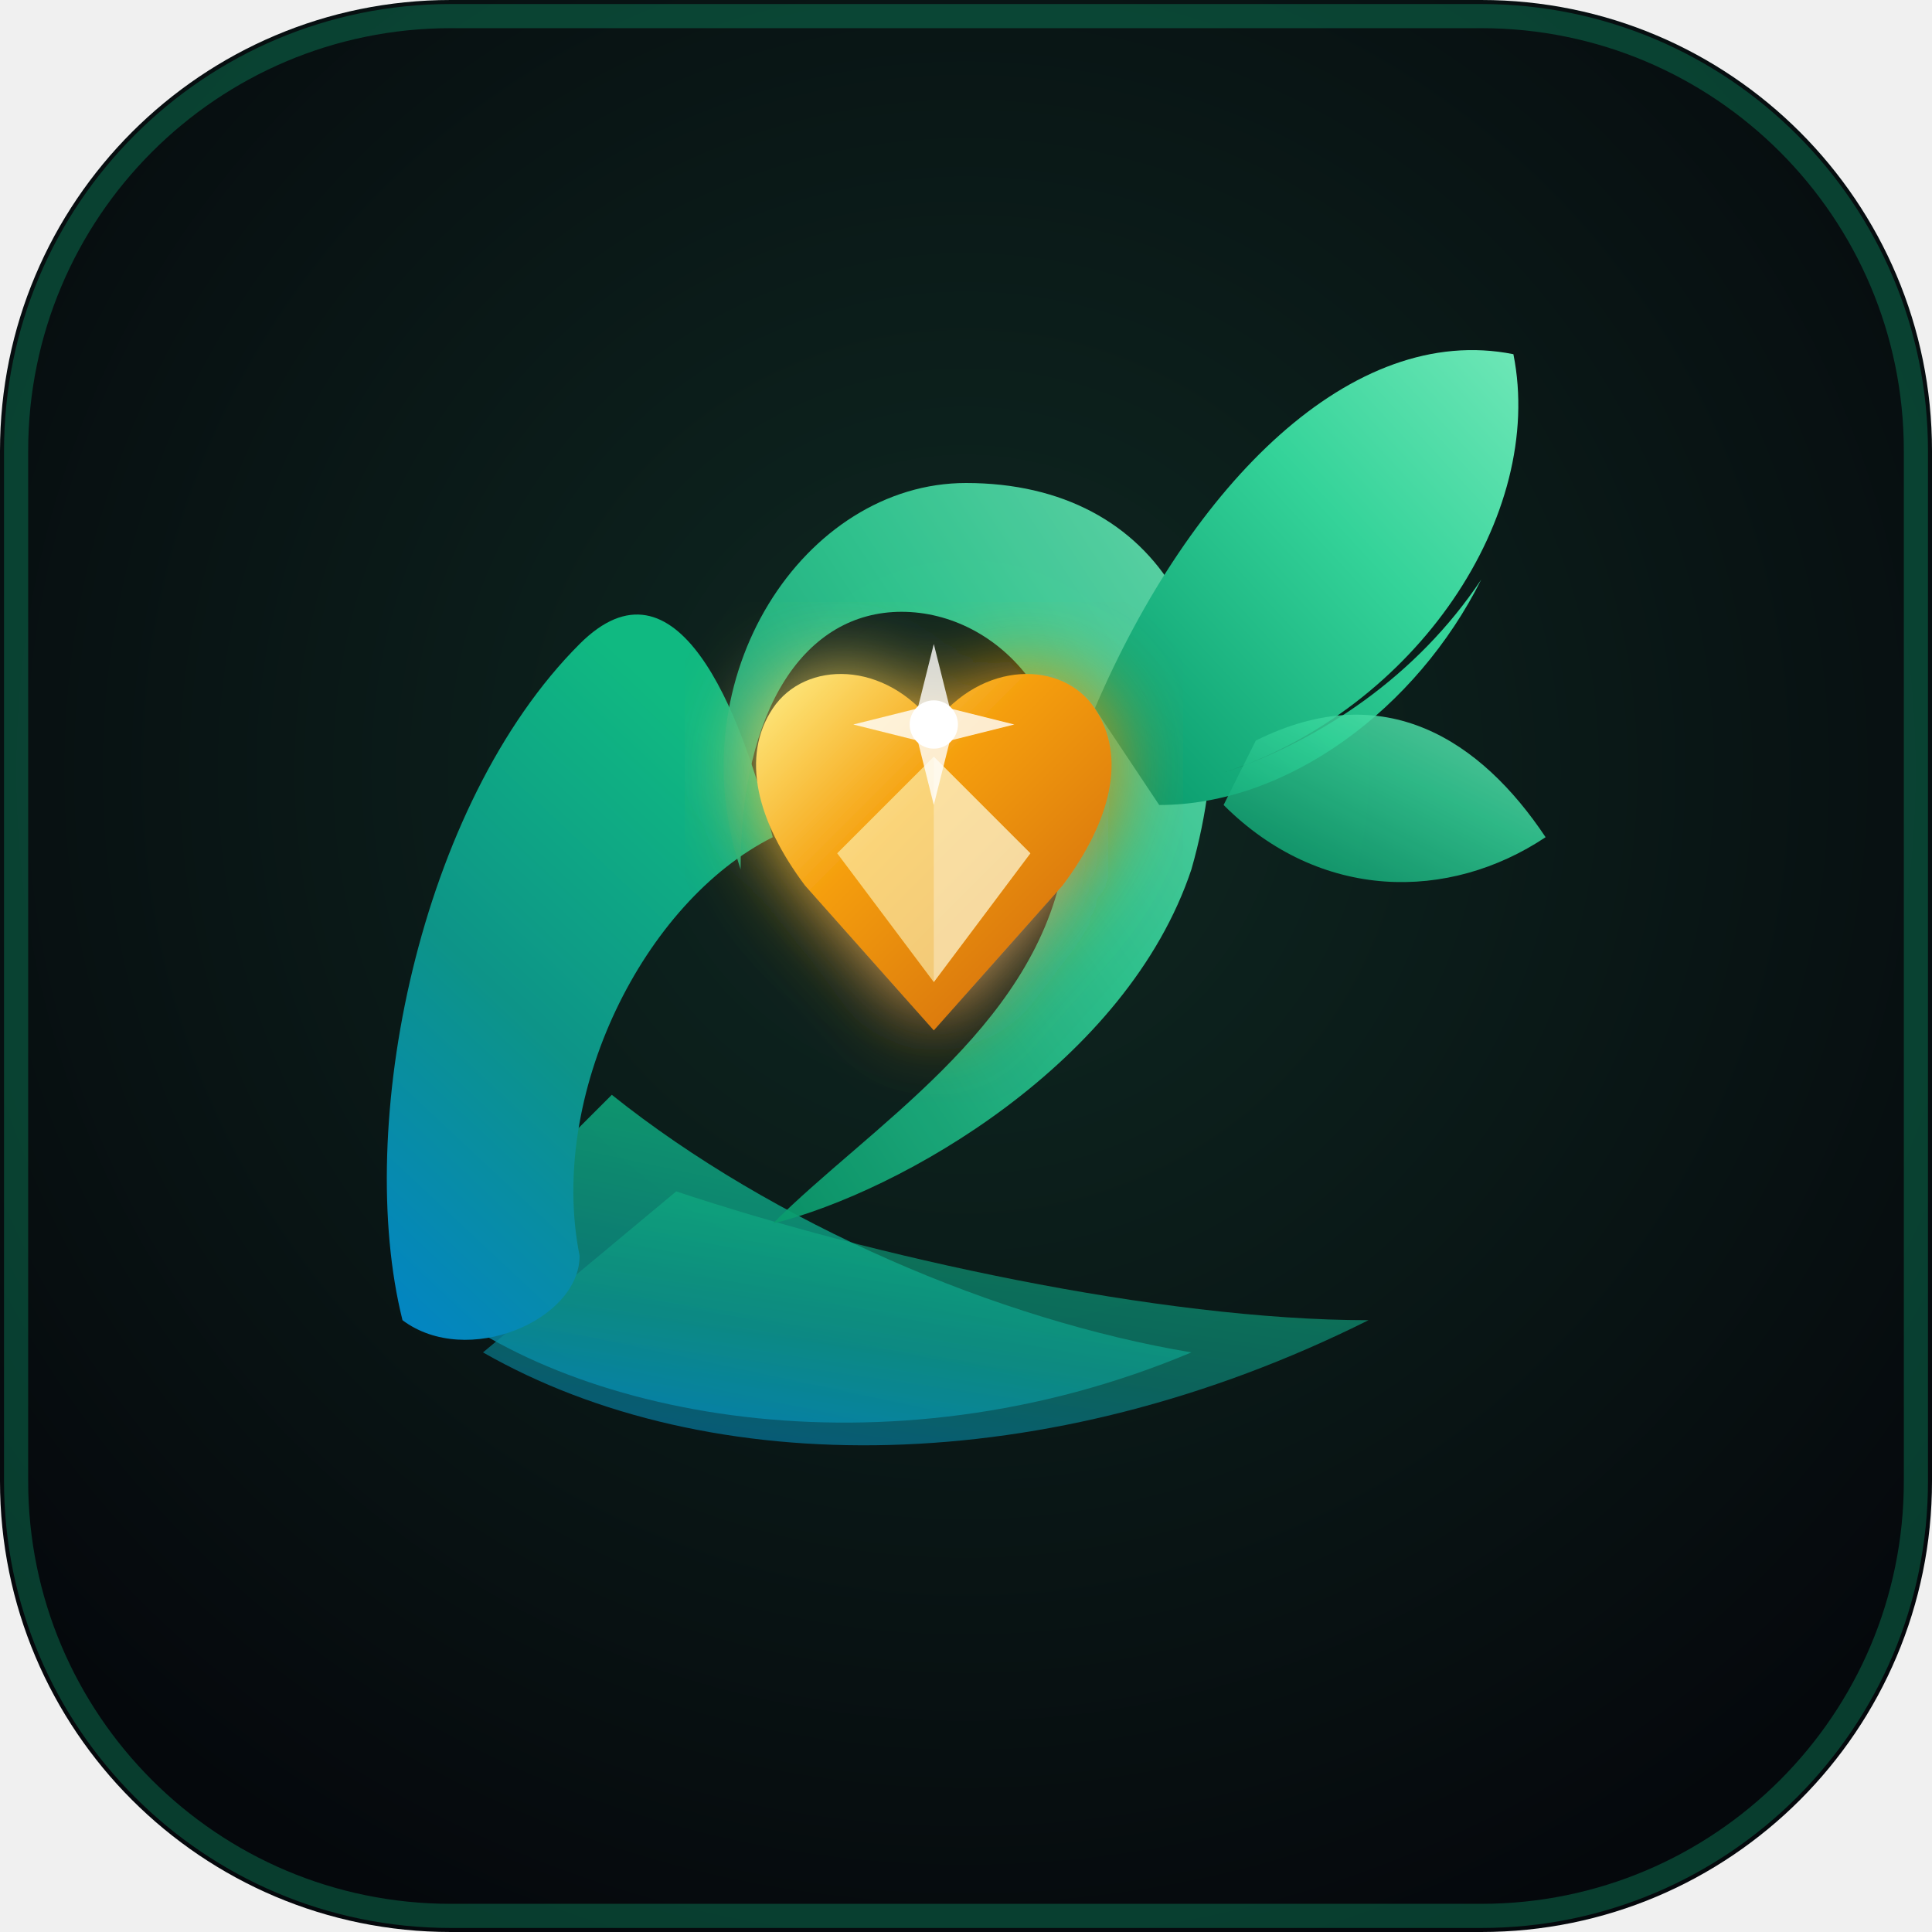
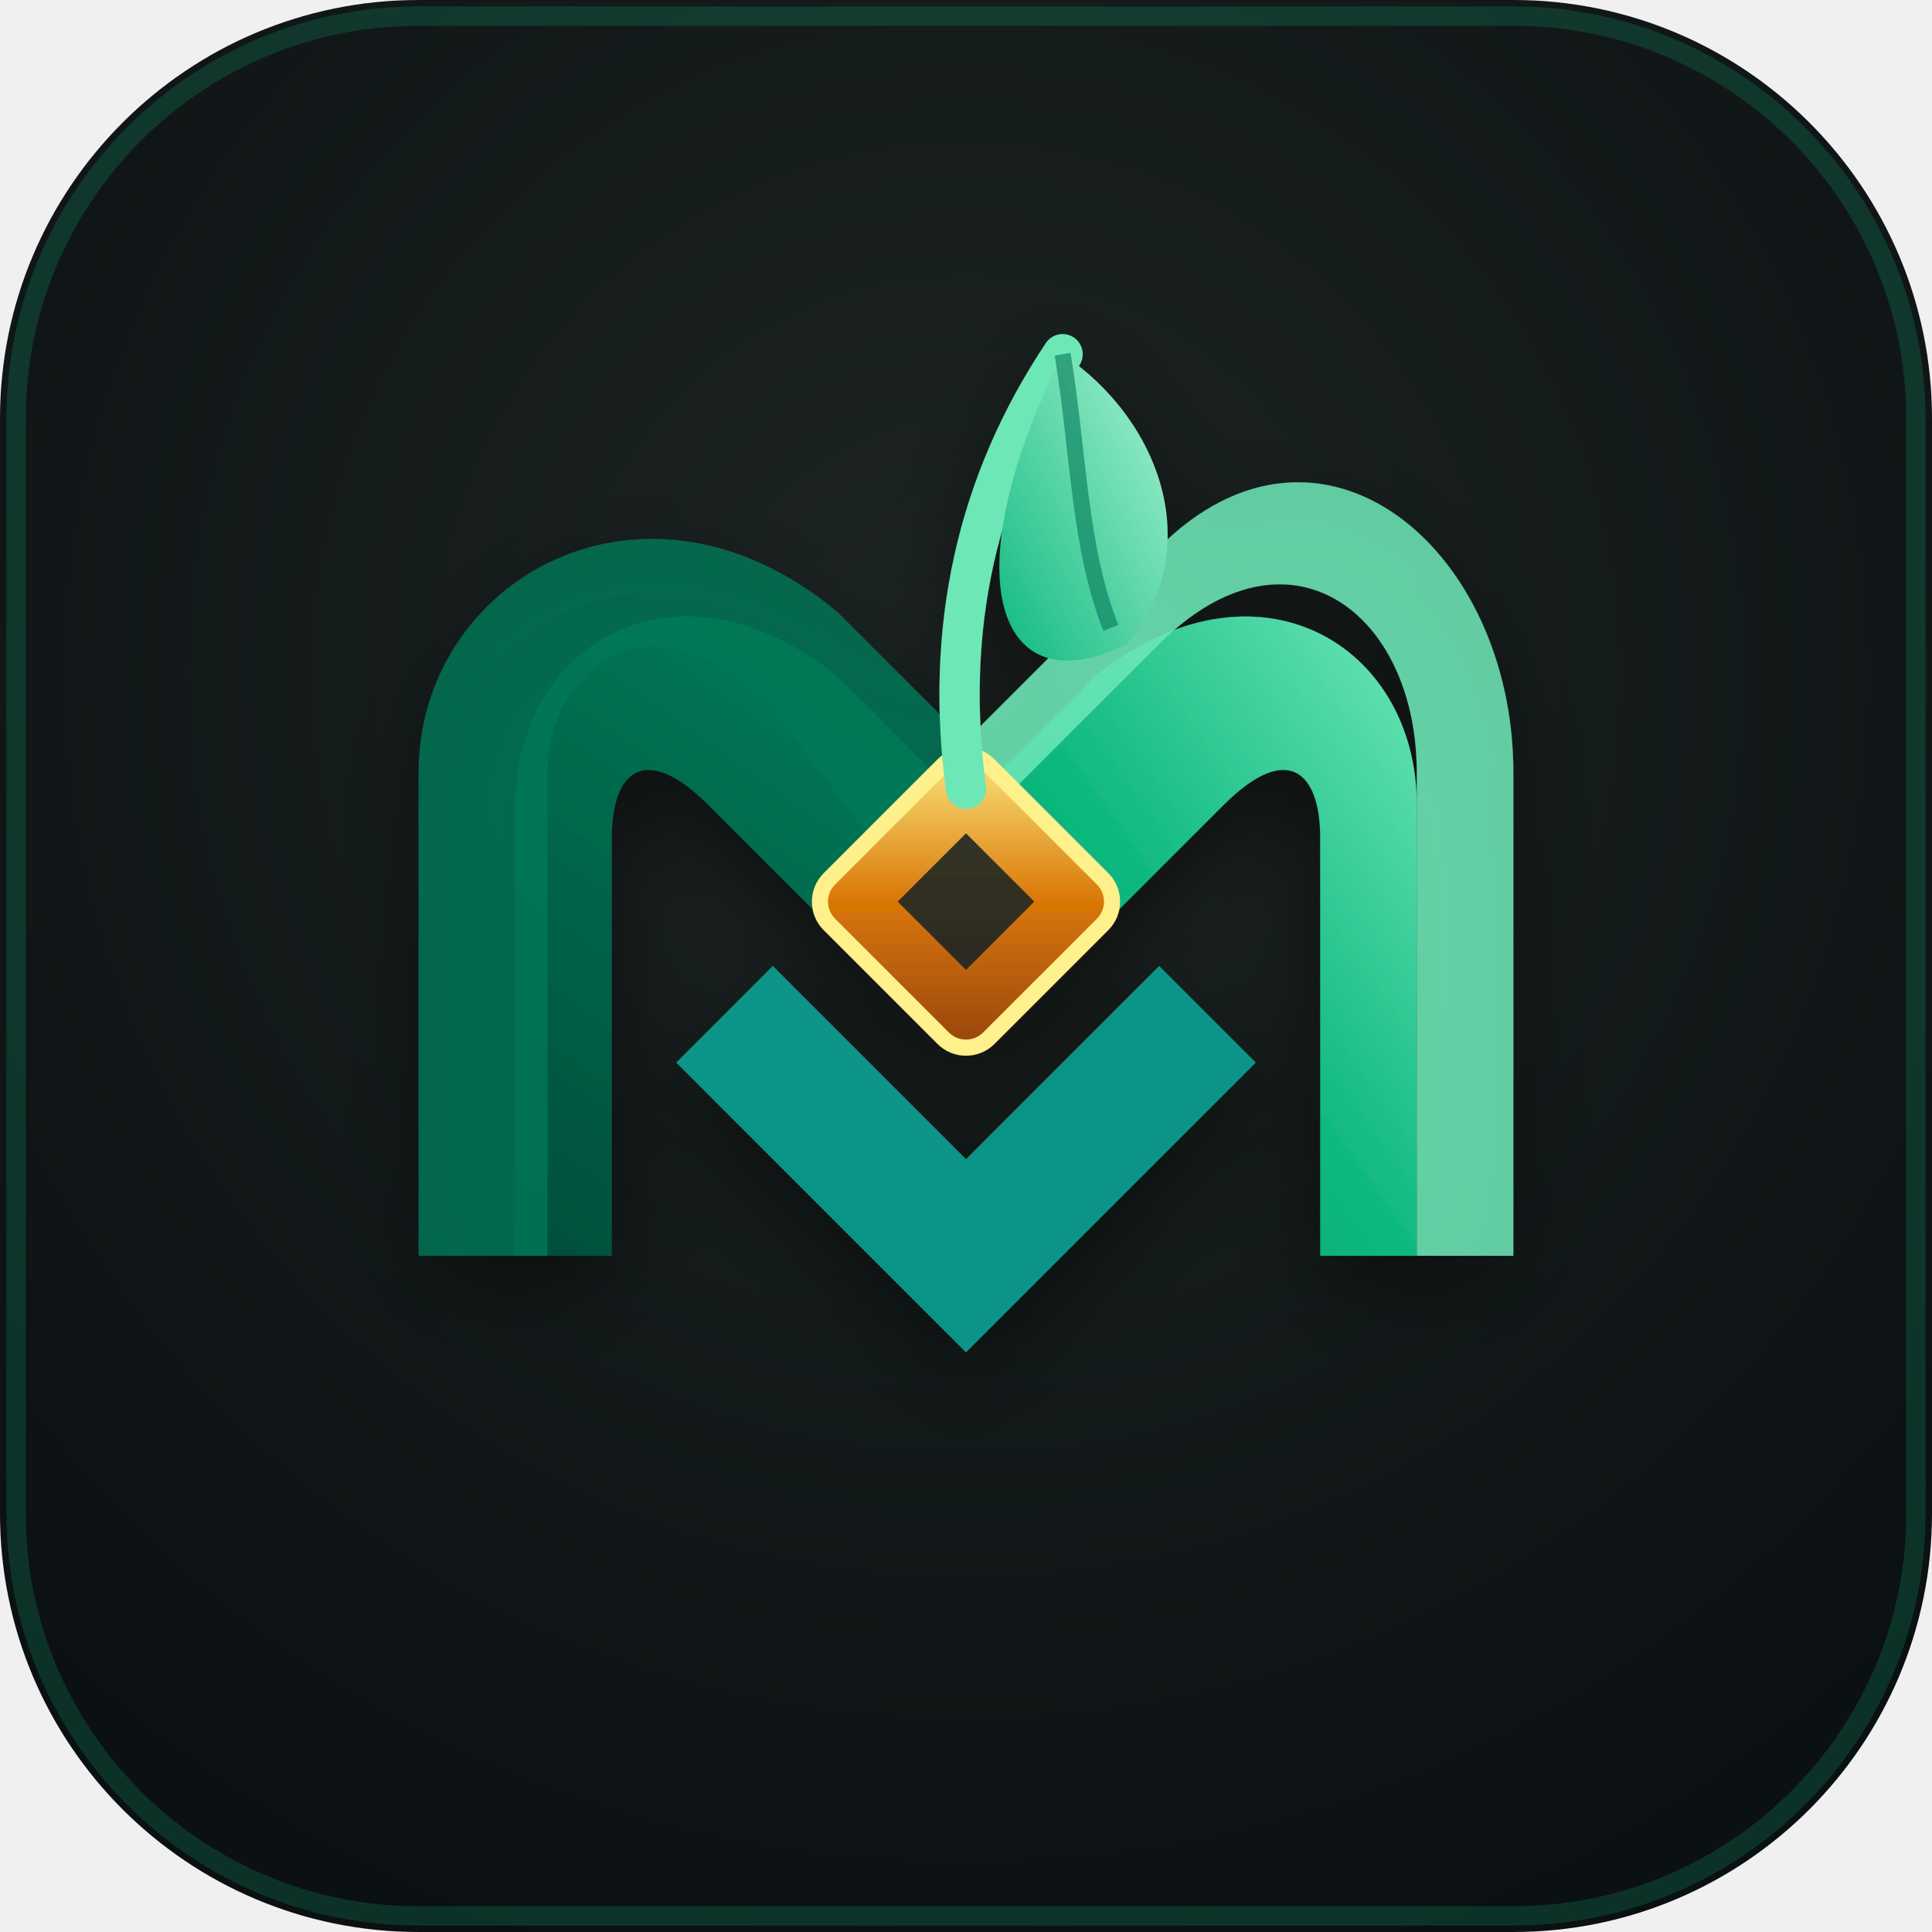
<svg xmlns="http://www.w3.org/2000/svg" viewBox="0 0 120 120" fill="none" width="100%" height="100%">
  <defs>
-     <radialGradient id="bgGrad" cx="50%" cy="40%" r="65%">
-       <stop offset="0%" stop-color="#0f2922" />
-       <stop offset="100%" stop-color="#05080c" />
+     <radialGradient id="wcBg" cx="50%" cy="35%" r="70%">
+       <stop offset="0%" stop-color="#1e2624" />
+       <stop offset="100%" stop-color="#0b1012" />
    </radialGradient>
-     <linearGradient id="waterFlow" x1="0%" y1="100%" x2="50%" y2="0%">
-       <stop offset="0%" stop-color="#0284c7" />
-       <stop offset="50%" stop-color="#0d9488" />
-       <stop offset="100%" stop-color="#10b981" />
+     <linearGradient id="emeraldDark" x1="0%" y1="100%" x2="50%" y2="0%">
+       <stop offset="0%" stop-color="#064e3b" />
+       <stop offset="100%" stop-color="#047857" />
    </linearGradient>
-     <linearGradient id="leafGrowth" x1="0%" y1="100%" x2="100%" y2="0%">
+     <linearGradient id="jadeLight" x1="0%" y1="100%" x2="100%" y2="0%">
      <stop offset="0%" stop-color="#059669" />
-       <stop offset="60%" stop-color="#34d399" />
+       <stop offset="50%" stop-color="#10b981" />
      <stop offset="100%" stop-color="#6ee7b7" />
    </linearGradient>
-     <linearGradient id="goldHeart" x1="0%" y1="0%" x2="100%" y2="100%">
+     <linearGradient id="champagneGold" x1="0%" y1="0%" x2="100%" y2="100%">
      <stop offset="0%" stop-color="#fef08a" />
-       <stop offset="40%" stop-color="#f59e0b" />
-       <stop offset="80%" stop-color="#d97706" />
-       <stop offset="100%" stop-color="#b45309" />
+       <stop offset="50%" stop-color="#d97706" />
+       <stop offset="100%" stop-color="#92400e" />
    </linearGradient>
-     <filter id="radiantGlow" x="-20%" y="-20%" width="140%" height="140%">
-       <feGaussianBlur stdDeviation="2.5" result="blur" />
-       <feComposite in="SourceGraphic" in2="blur" operator="over" />
+     <linearGradient id="sproutGrad" x1="0%" y1="100%" x2="100%" y2="0%">
+       <stop offset="0%" stop-color="#10b981" />
+       <stop offset="100%" stop-color="#a7f3d0" />
+     </linearGradient>
+     <filter id="subtleShadow" x="-10%" y="-10%" width="120%" height="120%">
+       <feDropShadow dx="0" dy="2" stdDeviation="3" flood-color="#000000" flood-opacity="0.5" />
    </filter>
  </defs>
-   <rect width="120" height="120" rx="28" fill="url(#bgGrad)" />
-   <rect width="118" height="118" x="1" y="1" rx="27" fill="none" stroke="#10b981" stroke-opacity="0.3" stroke-width="1.5" />
-   <path d="M26 80 C 35 88, 55 92, 74 84 C 62 82, 48 76, 38 68 Z" fill="url(#waterFlow)" opacity="0.8" />
-   <path d="M30 84 C 44 92, 65 92, 85 82 C 72 82, 54 78, 42 74 Z" fill="url(#waterFlow)" opacity="0.6" />
-   <path d="M25 82 C 22 70, 26 50, 36 40 C 42 34, 46 44, 48 52 C 40 56, 34 68, 36 78 C 36 82, 29 85, 25 82 Z" fill="url(#waterFlow)" />
-   <path d="M46 54 C 42 42, 50 30, 60 30 C 72 30, 78 40, 74 54 C 70 66, 56 74, 48 76 C 54 70, 64 64, 66 54 C 68 44, 62 38, 56 38 C 50 38, 46 44, 46 54 Z" fill="url(#leafGrowth)" opacity="0.9" />
-   <path d="M68 44 C 74 30, 84 20, 94 22 C 96 32, 88 44, 76 48 C 82 46, 88 42, 92 36 C 88 44, 80 50, 72 50 Z" fill="url(#leafGrowth)" />
-   <path d="M78 46 C 86 42, 92 46, 96 52 C 90 56, 82 56, 76 50 Z" fill="url(#leafGrowth)" opacity="0.85" />
-   <g filter="url(#radiantGlow)">
-     <path d="M58 45 C 55 41, 50 41, 48 44 C 46 47, 47 51, 50 55 L 58 64 L 66 55 C 69 51, 70 47, 68 44 C 66 41, 61 41, 58 45 Z" fill="url(#goldHeart)" />
-     <path d="M58 47 L 52 53 L 58 61 L 64 53 Z" fill="#fef9c3" opacity="0.6" />
-     <path d="M58 47 L 58 61 L 64 53 Z" fill="#ffffff" opacity="0.3" />
+   <rect width="120" height="120" rx="26" fill="url(#wcBg)" />
+   <rect width="118" height="118" x="1" y="1" rx="25" fill="none" stroke="#10b981" stroke-opacity="0.2" stroke-width="1.2" />
+   <g filter="url(#subtleShadow)">
+     <path d="M32 78 L32 50 C32 40, 42 34, 52 42 L60 50 L52 58 L44 50 C40 46, 38 48, 38 52 L38 78 Z" fill="url(#emeraldDark)" />
+     <path d="M26 78 L26 48 C26 36, 40 28, 52 38 L60 46 L54 52 L48 44 C40 36, 34 42, 34 48 L34 78 Z" fill="#047857" opacity="0.8" />
+     <path d="M60 50 L68 42 C78 34, 88 40, 88 50 L88 78 L82 78 L82 52 C82 48, 80 46, 76 50 L68 58 Z" fill="url(#jadeLight)" />
+     <path d="M60 46 L72 34 C82 24, 94 34, 94 48 L94 78 L88 78 L88 48 C88 38, 80 32, 72 40 L60 52 Z" fill="#6ee7b7" opacity="0.85" />
+     <path d="M42 66 L60 84 L78 66 L72 60 L60 72 L48 60 Z" fill="#0d9488" />
+     <g transform="translate(60, 56) rotate(45)">
+       <rect x="-7" y="-7" width="14" height="14" rx="2" fill="url(#champagneGold)" stroke="#fef08a" stroke-width="1" />
+       <rect x="-3" y="-3" width="6" height="6" fill="#1e2624" opacity="0.9" />
+     </g>
+     <path d="M60 49 Q 58 34, 66 22" stroke="#6ee7b7" stroke-width="2.5" stroke-linecap="round" fill="none" />
+     <path d="M66 22 C 72 26, 75 34, 70 40 C 62 44, 59 36, 66 22 Z" fill="url(#sproutGrad)" />
+     <path d="M66 22 C 67 28, 67 34, 69 39" stroke="#047857" stroke-width="1" fill="none" opacity="0.6" />
  </g>
-   <circle cx="58" cy="45" r="1.5" fill="#ffffff" />
-   <path d="M58 40 L 59 44 L 63 45 L 59 46 L 58 50 L 57 46 L 53 45 L 57 44 Z" fill="#ffffff" opacity="0.8" />
</svg>
